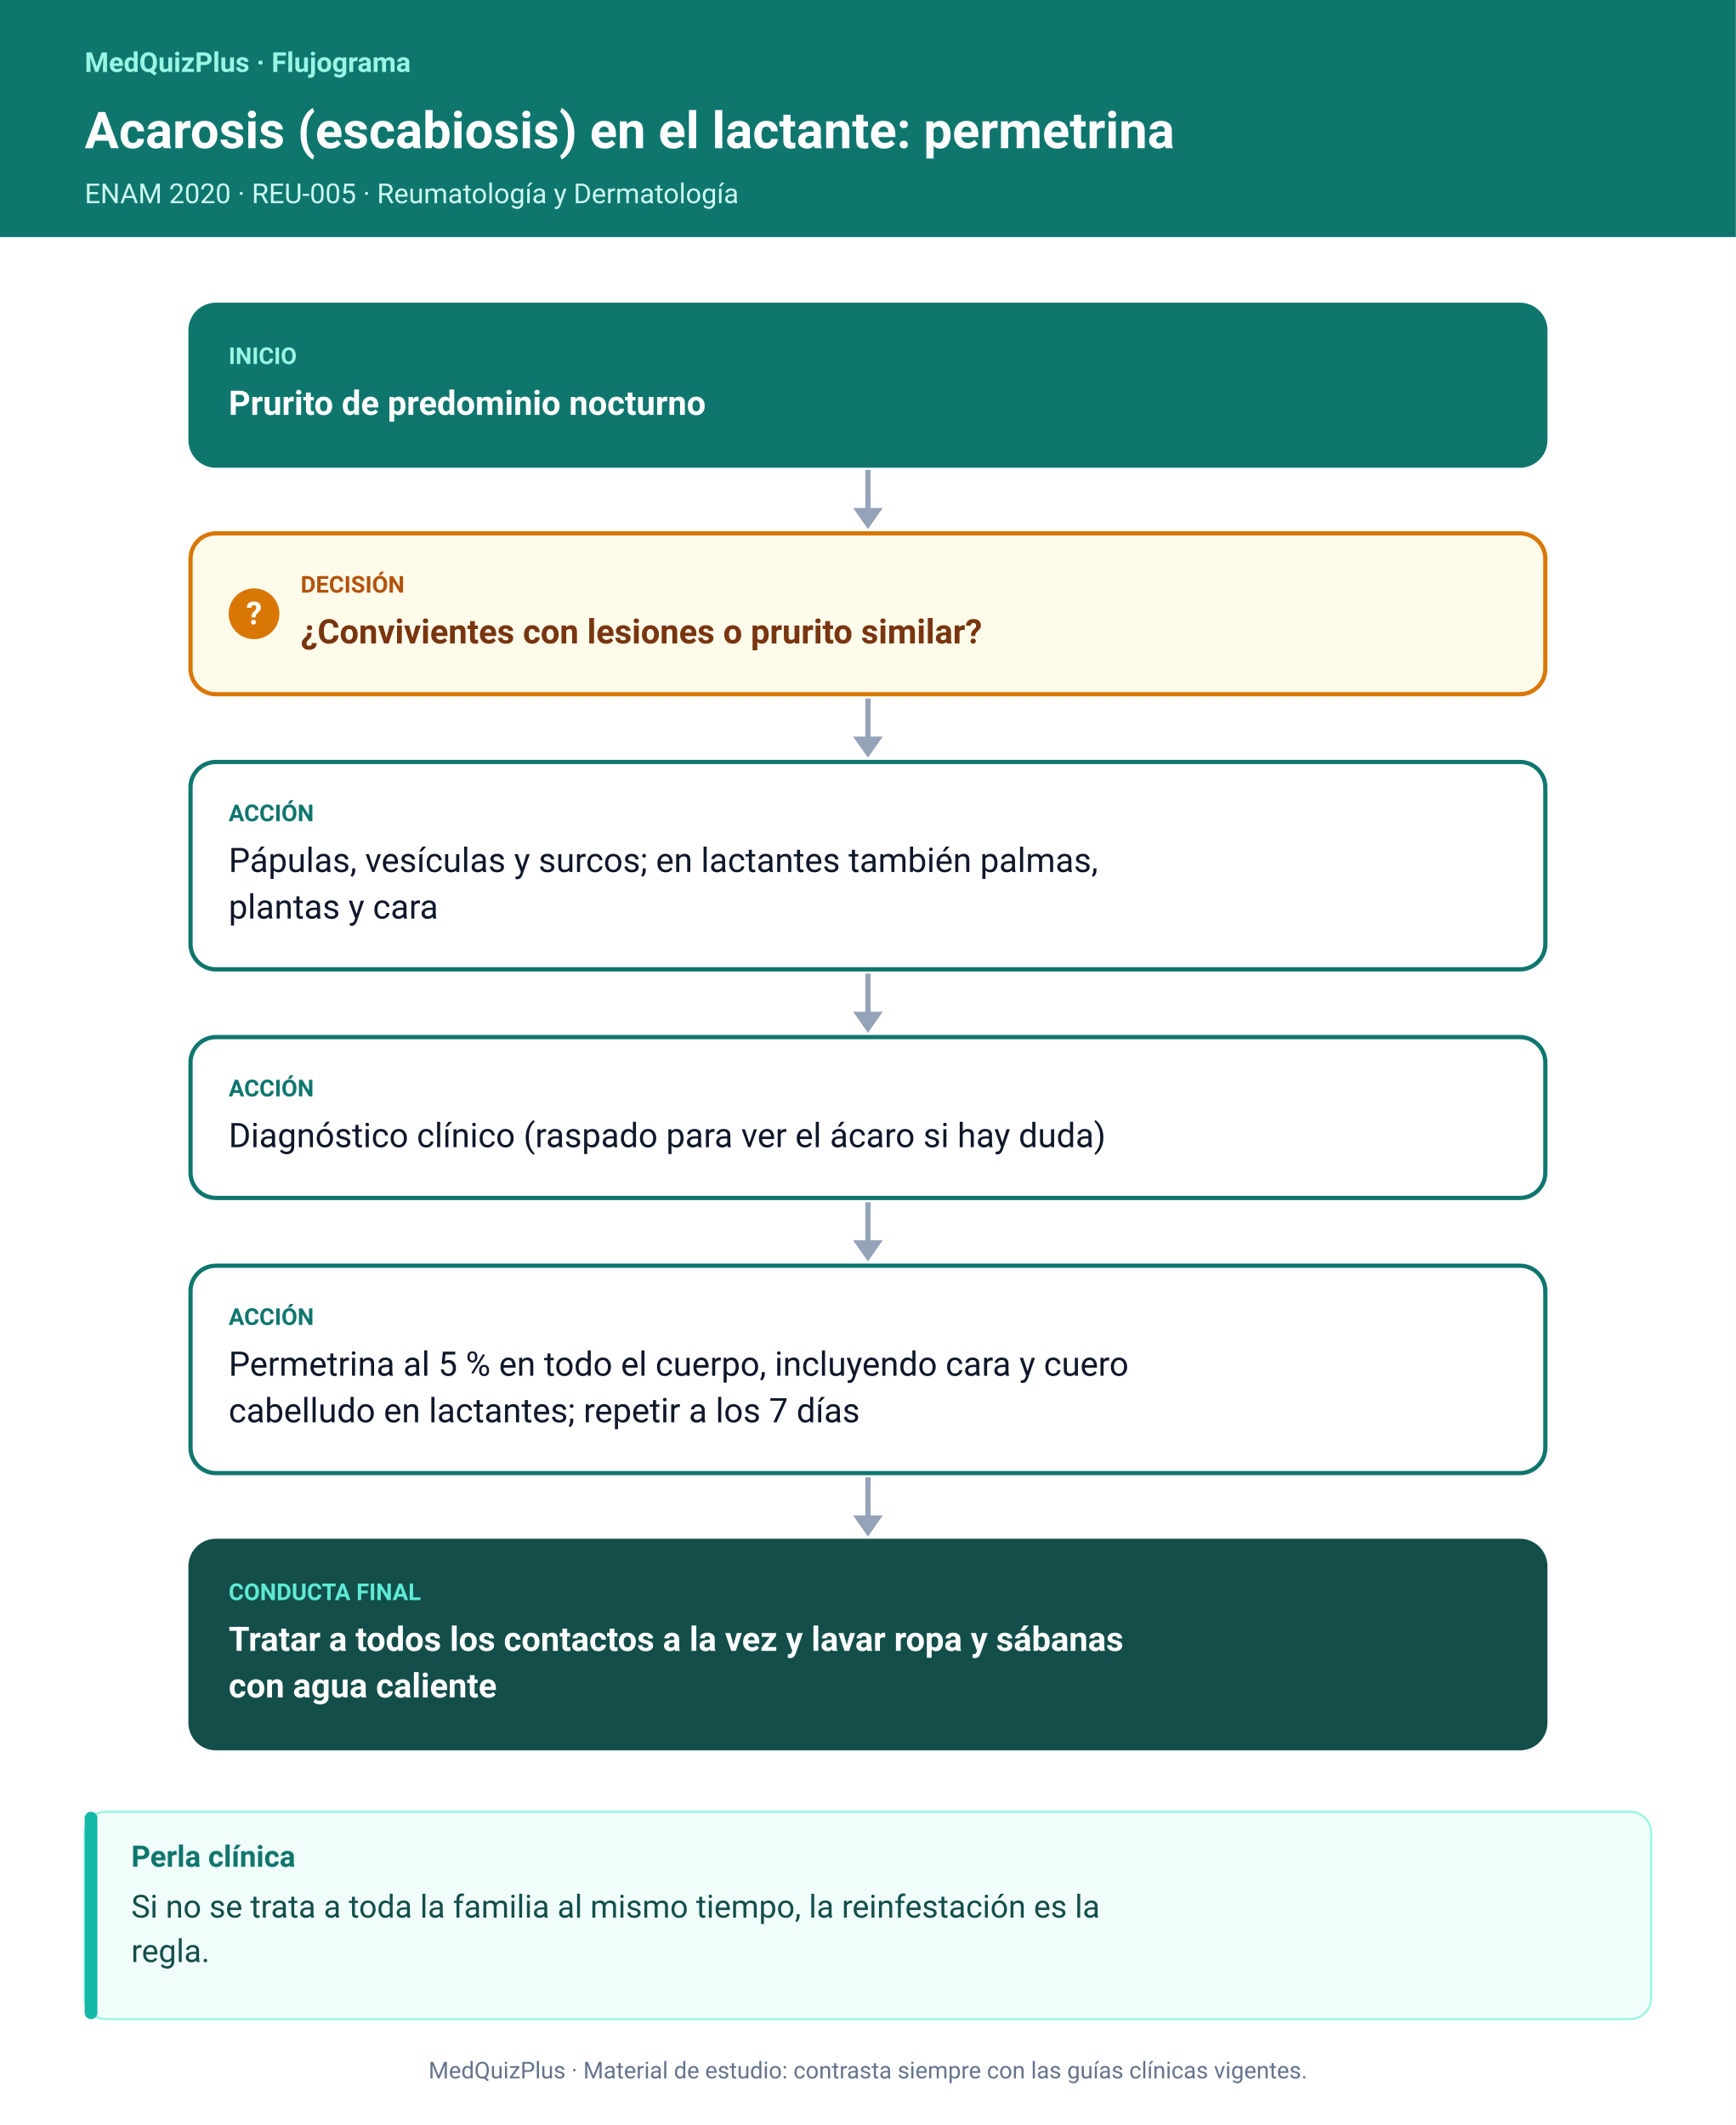
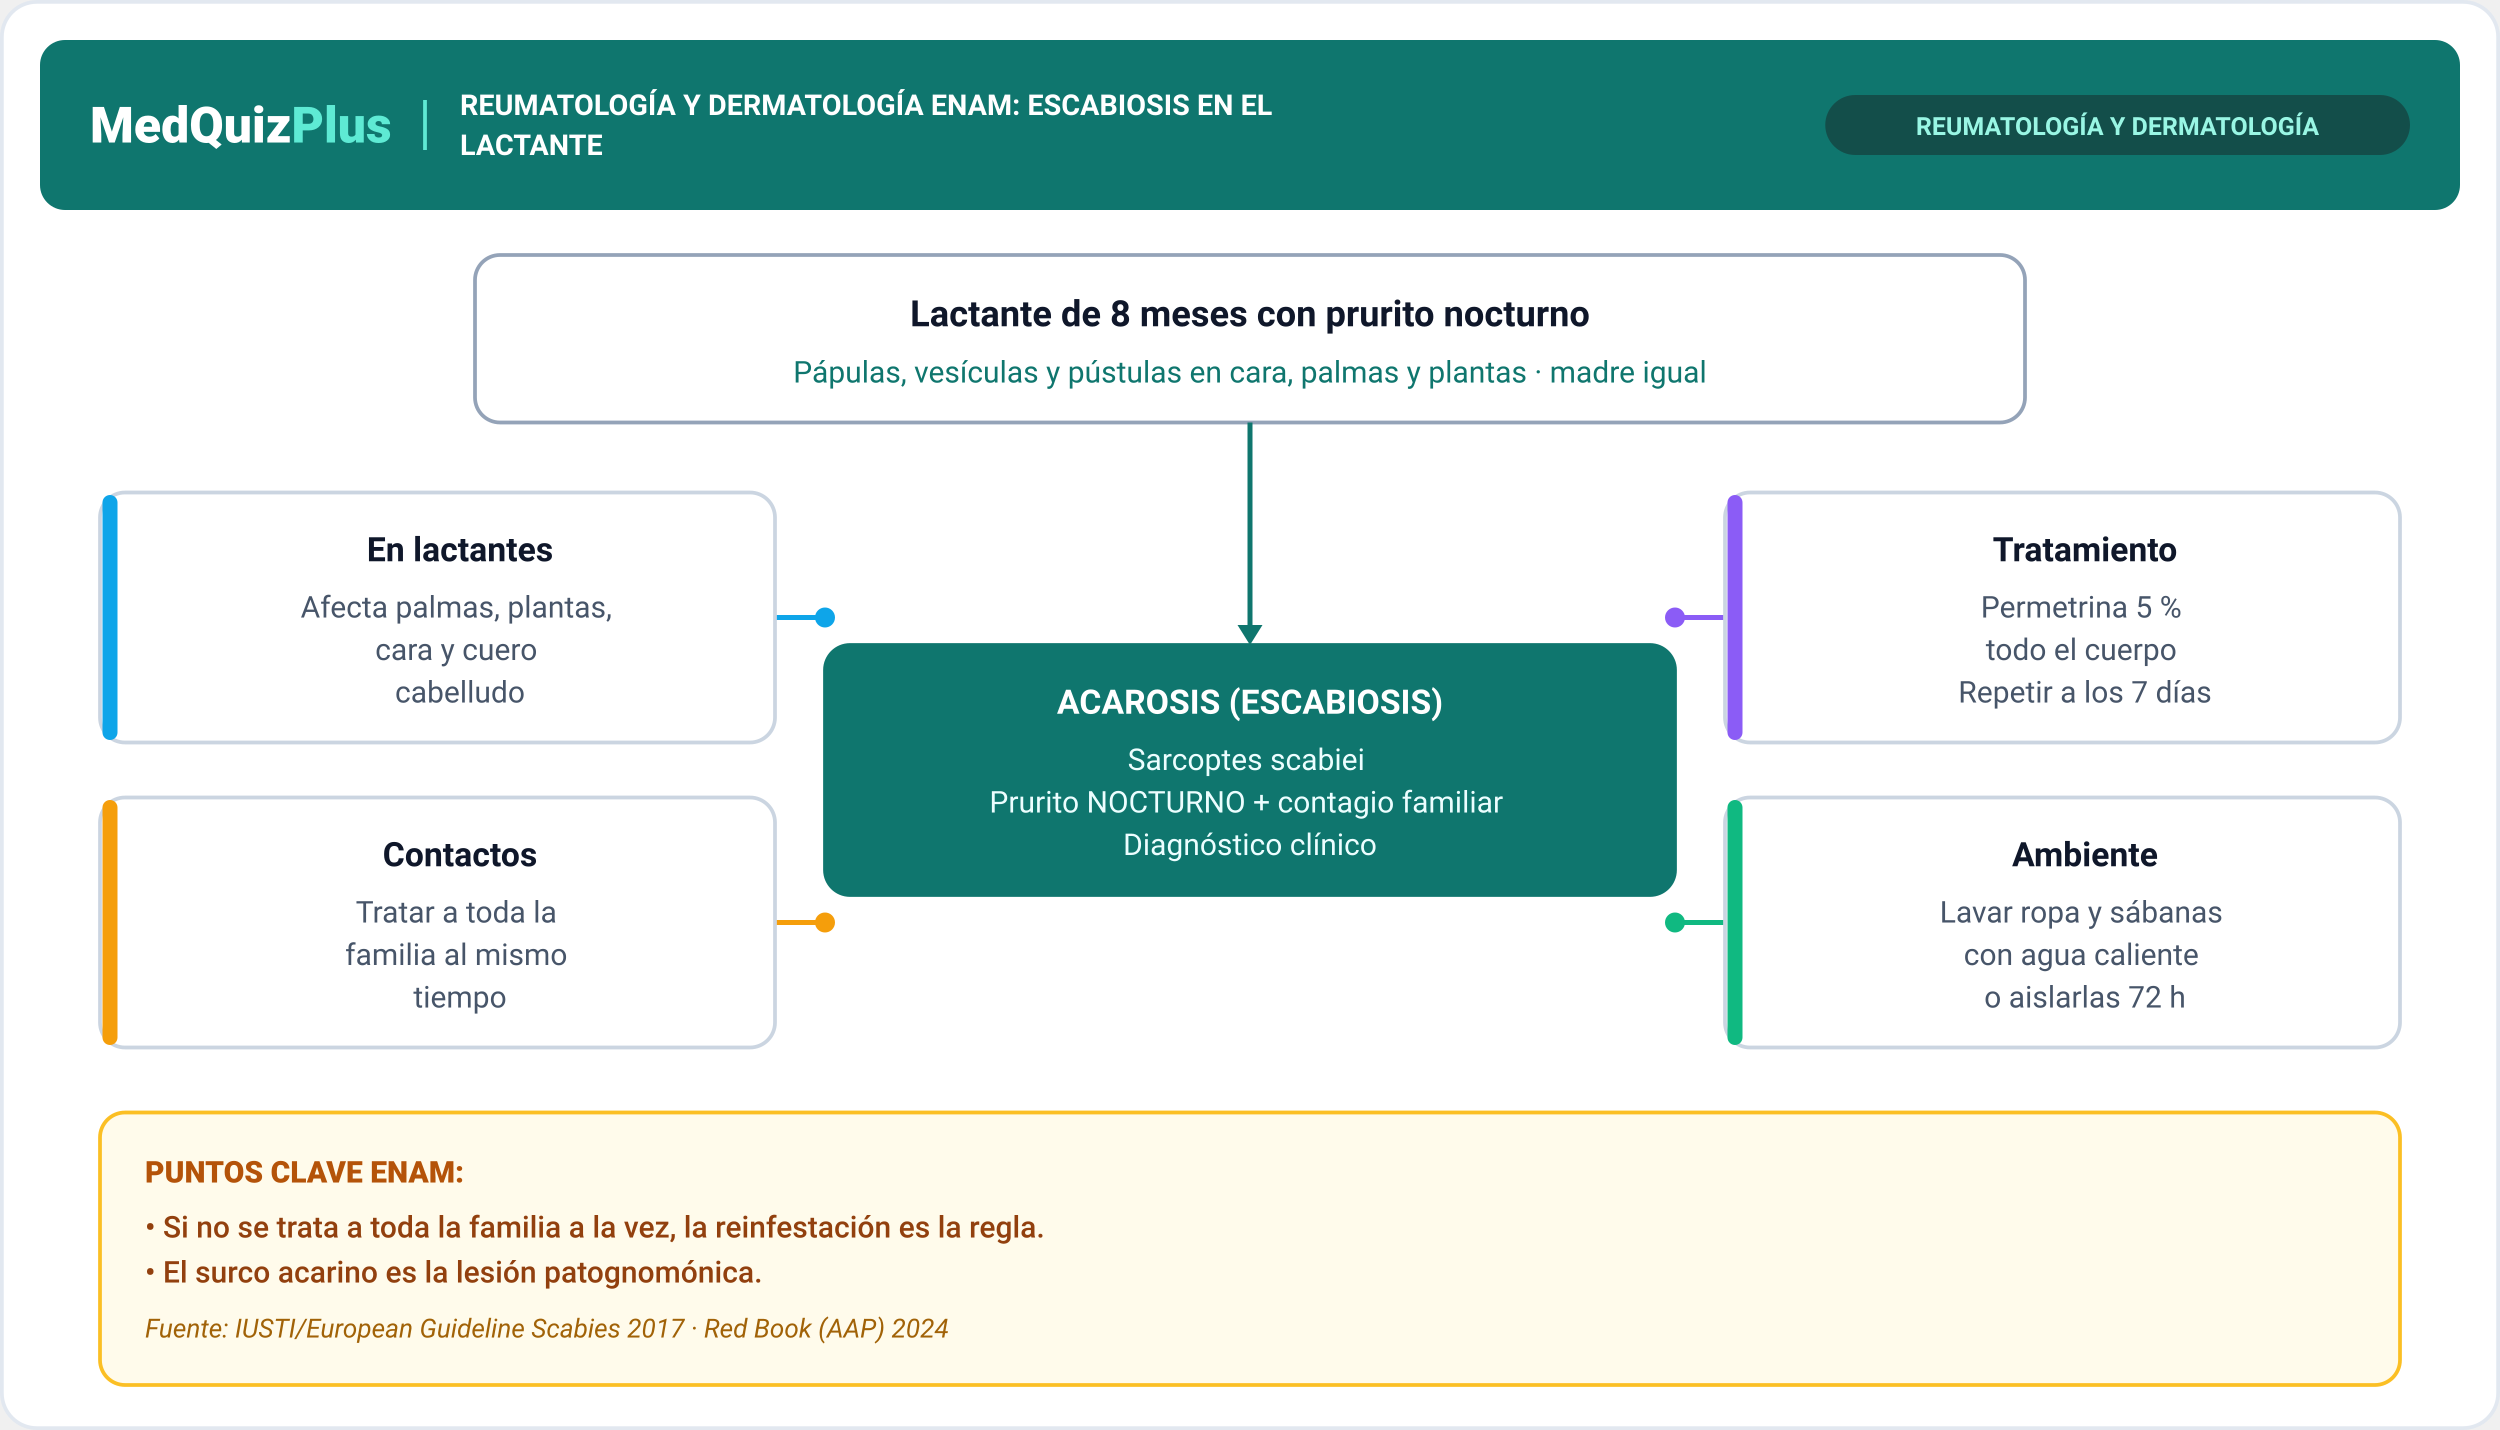
- <svg xmlns="http://www.w3.org/2000/svg" width="820" height="1004" viewBox="0 0 820 1004" font-family="Segoe UI, Roboto, Helvetica, Arial, sans-serif" role="img" aria-label="Acarosis (escabiosis) en el lactante: permetrina">
-   <rect width="820" height="1004" fill="#ffffff" />
-   <rect x="0" y="0" width="820" height="112" fill="#0f766e" />
-   <text x="40" y="34" font-size="13" font-weight="600" font-style="normal" fill="#99f6e4" text-anchor="start" data-max="740">
-     <tspan x="40" dy="0">MedQuizPlus · Flujograma</tspan>
+ <svg xmlns="http://www.w3.org/2000/svg" width="1000" height="572" viewBox="0 0 1000 572" font-family="Segoe UI, Roboto, Helvetica, Arial, sans-serif" role="img" aria-label="Escabiosis en el lactante">
+   <rect x="0.75" y="0.75" width="998.5" height="570.5" rx="14" fill="#ffffff" stroke="#e2e8f0" stroke-width="1.5" />
+   <rect x="16" y="16" width="968" height="68" rx="10" fill="#0f766e" />
+   <text x="36" y="57.0" font-size="20" font-weight="800" fill="#ffffff">MedQuiz<tspan fill="#5eead4">Plus</tspan>
  </text>
-   <text x="40" y="70" font-size="24" font-weight="700" font-style="normal" fill="#ffffff" text-anchor="start" data-max="740">
-     <tspan x="40" dy="0">Acarosis (escabiosis) en el lactante: permetrina</tspan>
+   <line x1="170" y1="40.0" x2="170" y2="60.0" stroke="#5eead4" stroke-width="1.5" />
+   <text x="184.0" y="46.0" font-size="11.5" font-weight="700" font-style="normal" fill="#ffffff" text-anchor="start" data-max="526">
+     <tspan x="184.0" dy="0">REUMATOLOGÍA Y DERMATOLOGÍA ENAM: ESCABIOSIS EN EL</tspan>
+     <tspan x="184.0" dy="16">LACTANTE</tspan>
  </text>
-   <text x="40" y="96" font-size="13" font-weight="400" font-style="normal" fill="#ccfbf1" text-anchor="start" data-max="740">
-     <tspan x="40" dy="0">ENAM 2020 · REU-005 · Reumatología y Dermatología</tspan>
+   <rect x="730.1" y="38.0" width="233.9" height="24" rx="12" fill="#134e4a" />
+   <text x="847.0" y="54.0" font-size="10" font-weight="700" font-style="normal" fill="#99f6e4" text-anchor="middle" data-max="218">
+     <tspan x="847.0" dy="0">REUMATOLOGÍA Y DERMATOLOGÍA</tspan>
  </text>
-   <rect x="90" y="144" width="640" height="76" rx="12" fill="#0f766e" stroke="#0f766e" stroke-width="2" />
-   <text x="108" y="172" font-size="11" font-weight="700" font-style="normal" fill="#99f6e4" text-anchor="start" data-max="604">
-     <tspan x="108" dy="0">INICIO</tspan>
+   <rect x="190.0" y="102.0" width="620" height="67.0" rx="10" fill="#ffffff" stroke="#94a3b8" stroke-width="1.5" />
+   <text x="500.0" y="130.5" font-size="14.5" font-weight="700" font-style="normal" fill="#0f172a" text-anchor="middle" data-max="592">
+     <tspan x="500.0" dy="0">Lactante de 8 meses con prurito nocturno</tspan>
  </text>
-   <text x="108" y="196" font-size="16" font-weight="600" font-style="normal" fill="#ffffff" text-anchor="start" data-max="604">
-     <tspan x="108" dy="0">Prurito de predominio nocturno</tspan>
+   <text x="500.0" y="153.0" font-size="12" font-weight="400" font-style="normal" fill="#0f766e" text-anchor="middle" data-max="592">
+     <tspan x="500.0" dy="0">Pápulas, vesículas y pústulas en cara, palmas y plantas · madre igual</tspan>
  </text>
-   <line x1="410.0" y1="222" x2="410.0" y2="242" stroke="#94a3b8" stroke-width="2.5" />
-   <polygon points="403.0,240 417.0,240 410.0,250" fill="#94a3b8" />
-   <rect x="90" y="252" width="640" height="76" rx="12" fill="#fffbeb" stroke="#d97706" stroke-width="2" />
-   <circle cx="120" cy="290.0" r="12" fill="#d97706" />
-   <text x="120" y="295.0" font-size="15" font-weight="700" font-style="normal" fill="#ffffff" text-anchor="middle" data-max="0">
-     <tspan x="120" dy="0">?</tspan>
+   <line x1="500.0" y1="169.0" x2="500.0" y2="251.0" stroke="#0f766e" stroke-width="2" />
+   <polygon points="495.0,250.0 505.0,250.0 500.0,258.0" fill="#0f766e" />
+   <rect x="330.0" y="258.0" width="340" height="100.0" rx="10" fill="#0f766e" stroke="#0f766e" stroke-width="1.5" />
+   <text x="500.0" y="285.5" font-size="13.5" font-weight="700" font-style="normal" fill="#ffffff" text-anchor="middle" data-max="312">
+     <tspan x="500.0" dy="0">ACAROSIS (ESCABIOSIS)</tspan>
  </text>
-   <text x="142" y="280" font-size="11" font-weight="700" font-style="normal" fill="#b45309" text-anchor="start" data-max="570">
-     <tspan x="142" dy="0">DECISIÓN</tspan>
+   <text x="500.0" y="308.0" font-size="12" font-weight="400" font-style="normal" fill="#ecfeff" text-anchor="middle" data-max="312">
+     <tspan x="500.0" dy="0">Sarcoptes scabiei</tspan>
+     <tspan x="500.0" dy="17">Prurito NOCTURNO + contagio familiar</tspan>
+     <tspan x="500.0" dy="17">Diagnóstico clínico</tspan>
  </text>
-   <text x="142" y="304" font-size="16" font-weight="600" font-style="normal" fill="#78350f" text-anchor="start" data-max="570">
-     <tspan x="142" dy="0">¿Convivientes con lesiones o prurito similar?</tspan>
+   <line x1="310.0" y1="247.0" x2="330.0" y2="247.0" stroke="#0ea5e9" stroke-width="2" />
+   <circle cx="330.0" cy="247.0" r="4" fill="#0ea5e9" />
+   <rect x="40.0" y="197.0" width="270" height="100.0" rx="10" fill="#ffffff" stroke="#cbd5e1" stroke-width="1.5" />
+   <rect x="41.0" y="198.0" width="6" height="98.0" rx="3" fill="#0ea5e9" />
+   <text x="184.0" y="224.5" font-size="13.5" font-weight="700" font-style="normal" fill="#0f172a" text-anchor="middle" data-max="224">
+     <tspan x="184.0" dy="0">En lactantes</tspan>
  </text>
-   <line x1="410.0" y1="330" x2="410.0" y2="350" stroke="#94a3b8" stroke-width="2.5" />
-   <polygon points="403.0,348 417.0,348 410.0,358" fill="#94a3b8" />
-   <rect x="90" y="360" width="640" height="98" rx="12" fill="#ffffff" stroke="#0f766e" stroke-width="2" />
-   <text x="108" y="388" font-size="11" font-weight="700" font-style="normal" fill="#0f766e" text-anchor="start" data-max="604">
-     <tspan x="108" dy="0">ACCIÓN</tspan>
+   <text x="184.0" y="247.0" font-size="12" font-weight="400" font-style="normal" fill="#475569" text-anchor="middle" data-max="224">
+     <tspan x="184.0" dy="0">Afecta palmas, plantas,</tspan>
+     <tspan x="184.0" dy="17">cara y cuero</tspan>
+     <tspan x="184.0" dy="17">cabelludo</tspan>
  </text>
-   <text x="108" y="412" font-size="16" font-weight="400" font-style="normal" fill="#0f172a" text-anchor="start" data-max="604">
-     <tspan x="108" dy="0">Pápulas, vesículas y surcos; en lactantes también palmas,</tspan>
-     <tspan x="108" dy="22">plantas y cara</tspan>
+   <line x1="690.0" y1="247.0" x2="670.0" y2="247.0" stroke="#8b5cf6" stroke-width="2" />
+   <circle cx="670.0" cy="247.0" r="4" fill="#8b5cf6" />
+   <rect x="690.0" y="197.0" width="270" height="100.0" rx="10" fill="#ffffff" stroke="#cbd5e1" stroke-width="1.5" />
+   <rect x="691.0" y="198.0" width="6" height="98.0" rx="3" fill="#8b5cf6" />
+   <text x="834.0" y="224.5" font-size="13.5" font-weight="700" font-style="normal" fill="#0f172a" text-anchor="middle" data-max="224">
+     <tspan x="834.0" dy="0">Tratamiento</tspan>
  </text>
-   <line x1="410.0" y1="460" x2="410.0" y2="480" stroke="#94a3b8" stroke-width="2.5" />
-   <polygon points="403.0,478 417.0,478 410.0,488" fill="#94a3b8" />
-   <rect x="90" y="490" width="640" height="76" rx="12" fill="#ffffff" stroke="#0f766e" stroke-width="2" />
-   <text x="108" y="518" font-size="11" font-weight="700" font-style="normal" fill="#0f766e" text-anchor="start" data-max="604">
-     <tspan x="108" dy="0">ACCIÓN</tspan>
+   <text x="834.0" y="247.0" font-size="12" font-weight="400" font-style="normal" fill="#475569" text-anchor="middle" data-max="224">
+     <tspan x="834.0" dy="0">Permetrina 5 %</tspan>
+     <tspan x="834.0" dy="17">todo el cuerpo</tspan>
+     <tspan x="834.0" dy="17">Repetir a los 7 días</tspan>
  </text>
-   <text x="108" y="542" font-size="16" font-weight="400" font-style="normal" fill="#0f172a" text-anchor="start" data-max="604">
-     <tspan x="108" dy="0">Diagnóstico clínico (raspado para ver el ácaro si hay duda)</tspan>
+   <line x1="310.0" y1="369.0" x2="330.0" y2="369.0" stroke="#f59e0b" stroke-width="2" />
+   <circle cx="330.0" cy="369.0" r="4" fill="#f59e0b" />
+   <rect x="40.0" y="319.0" width="270" height="100.0" rx="10" fill="#ffffff" stroke="#cbd5e1" stroke-width="1.5" />
+   <rect x="41.0" y="320.0" width="6" height="98.0" rx="3" fill="#f59e0b" />
+   <text x="184.0" y="346.5" font-size="13.5" font-weight="700" font-style="normal" fill="#0f172a" text-anchor="middle" data-max="224">
+     <tspan x="184.0" dy="0">Contactos</tspan>
  </text>
-   <line x1="410.0" y1="568" x2="410.0" y2="588" stroke="#94a3b8" stroke-width="2.5" />
-   <polygon points="403.0,586 417.0,586 410.0,596" fill="#94a3b8" />
-   <rect x="90" y="598" width="640" height="98" rx="12" fill="#ffffff" stroke="#0f766e" stroke-width="2" />
-   <text x="108" y="626" font-size="11" font-weight="700" font-style="normal" fill="#0f766e" text-anchor="start" data-max="604">
-     <tspan x="108" dy="0">ACCIÓN</tspan>
+   <text x="184.0" y="369.0" font-size="12" font-weight="400" font-style="normal" fill="#475569" text-anchor="middle" data-max="224">
+     <tspan x="184.0" dy="0">Tratar a toda la</tspan>
+     <tspan x="184.0" dy="17">familia al mismo</tspan>
+     <tspan x="184.0" dy="17">tiempo</tspan>
  </text>
-   <text x="108" y="650" font-size="16" font-weight="400" font-style="normal" fill="#0f172a" text-anchor="start" data-max="604">
-     <tspan x="108" dy="0">Permetrina al 5 % en todo el cuerpo, incluyendo cara y cuero</tspan>
-     <tspan x="108" dy="22">cabelludo en lactantes; repetir a los 7 días</tspan>
+   <line x1="690.0" y1="369.0" x2="670.0" y2="369.0" stroke="#10b981" stroke-width="2" />
+   <circle cx="670.0" cy="369.0" r="4" fill="#10b981" />
+   <rect x="690.0" y="319.0" width="270" height="100.0" rx="10" fill="#ffffff" stroke="#cbd5e1" stroke-width="1.5" />
+   <rect x="691.0" y="320.0" width="6" height="98.0" rx="3" fill="#10b981" />
+   <text x="834.0" y="346.5" font-size="13.5" font-weight="700" font-style="normal" fill="#0f172a" text-anchor="middle" data-max="224">
+     <tspan x="834.0" dy="0">Ambiente</tspan>
  </text>
-   <line x1="410.0" y1="698" x2="410.0" y2="718" stroke="#94a3b8" stroke-width="2.5" />
-   <polygon points="403.0,716 417.0,716 410.0,726" fill="#94a3b8" />
-   <rect x="90" y="728" width="640" height="98" rx="12" fill="#134e4a" stroke="#134e4a" stroke-width="2" />
-   <text x="108" y="756" font-size="11" font-weight="700" font-style="normal" fill="#5eead4" text-anchor="start" data-max="604">
-     <tspan x="108" dy="0">CONDUCTA FINAL</tspan>
+   <text x="834.0" y="369.0" font-size="12" font-weight="400" font-style="normal" fill="#475569" text-anchor="middle" data-max="224">
+     <tspan x="834.0" dy="0">Lavar ropa y sábanas</tspan>
+     <tspan x="834.0" dy="17">con agua caliente</tspan>
+     <tspan x="834.0" dy="17">o aislarlas 72 h</tspan>
  </text>
-   <text x="108" y="780" font-size="16" font-weight="700" font-style="normal" fill="#ffffff" text-anchor="start" data-max="604">
-     <tspan x="108" dy="0">Tratar a todos los contactos a la vez y lavar ropa y sábanas</tspan>
-     <tspan x="108" dy="22">con agua caliente</tspan>
+   <rect x="40" y="445.0" width="920" height="109.0" rx="10" fill="#fffbeb" stroke="#fbbf24" stroke-width="1.5" />
+   <text x="58.0" y="473.0" font-size="12" font-weight="800" font-style="normal" fill="#b45309" text-anchor="start" data-max="884">
+     <tspan x="58.0" dy="0">PUNTOS CLAVE ENAM:</tspan>
  </text>
-   <rect x="40" y="856" width="740" height="98" rx="10" fill="#f0fdfa" stroke="#99f6e4" />
-   <rect x="40" y="856" width="6" height="98" rx="3" fill="#14b8a6" />
-   <text x="62" y="882" font-size="14" font-weight="700" font-style="normal" fill="#0f766e" text-anchor="start" data-max="704">
-     <tspan x="62" dy="0">Perla clínica</tspan>
+   <text x="58.0" y="495.0" font-size="12" font-weight="500" font-style="normal" fill="#92400e" text-anchor="start" data-max="884">
+     <tspan x="58.0" dy="0">• Si no se trata a toda la familia a la vez, la reinfestación es la regla.</tspan>
+     <tspan x="58.0" dy="18">• El surco acarino es la lesión patognomónica.</tspan>
  </text>
-   <text x="62" y="906" font-size="15" font-weight="400" font-style="normal" fill="#134e4a" text-anchor="start" data-max="704">
-     <tspan x="62" dy="0">Si no se trata a toda la familia al mismo tiempo, la reinfestación es la</tspan>
-     <tspan x="62" dy="21">regla.</tspan>
-   </text>
-   <text x="410.0" y="982" font-size="11" font-weight="400" font-style="normal" fill="#64748b" text-anchor="middle" data-max="740">
-     <tspan x="410.0" dy="0">MedQuizPlus · Material de estudio: contrasta siempre con las guías clínicas vigentes.</tspan>
+   <text x="58.0" y="535.0" font-size="10.5" font-weight="400" font-style="italic" fill="#a16207" text-anchor="start" data-max="884">
+     <tspan x="58.0" dy="0">Fuente: IUSTI/European Guideline Scabies 2017 · Red Book (AAP) 2024</tspan>
  </text>
</svg>
